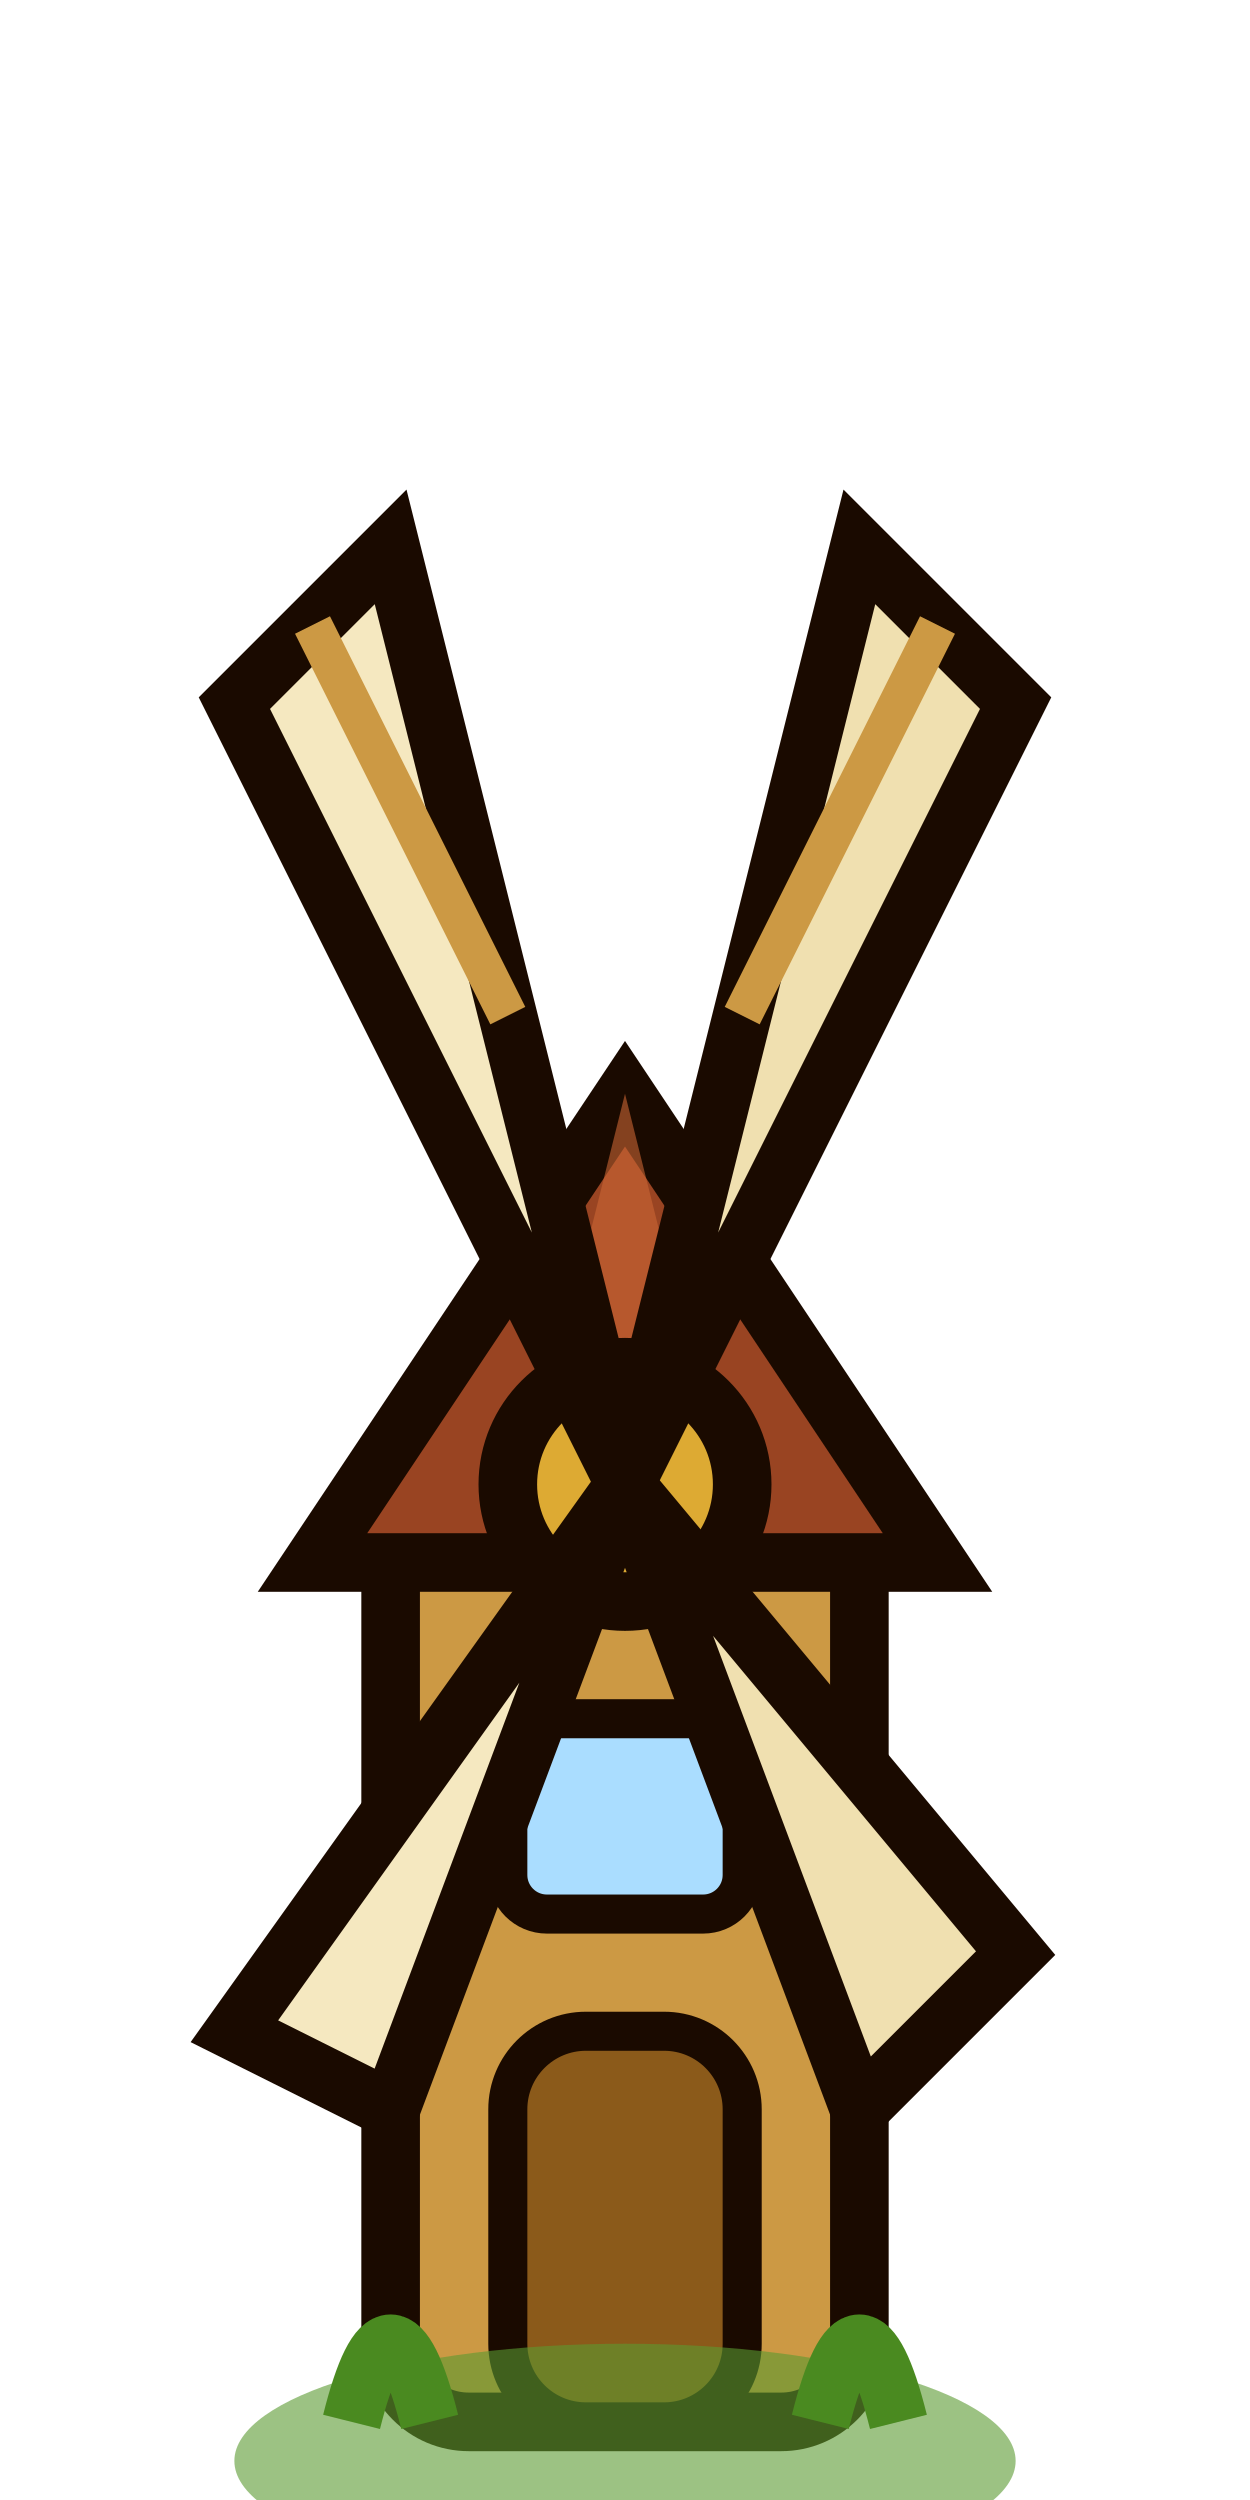
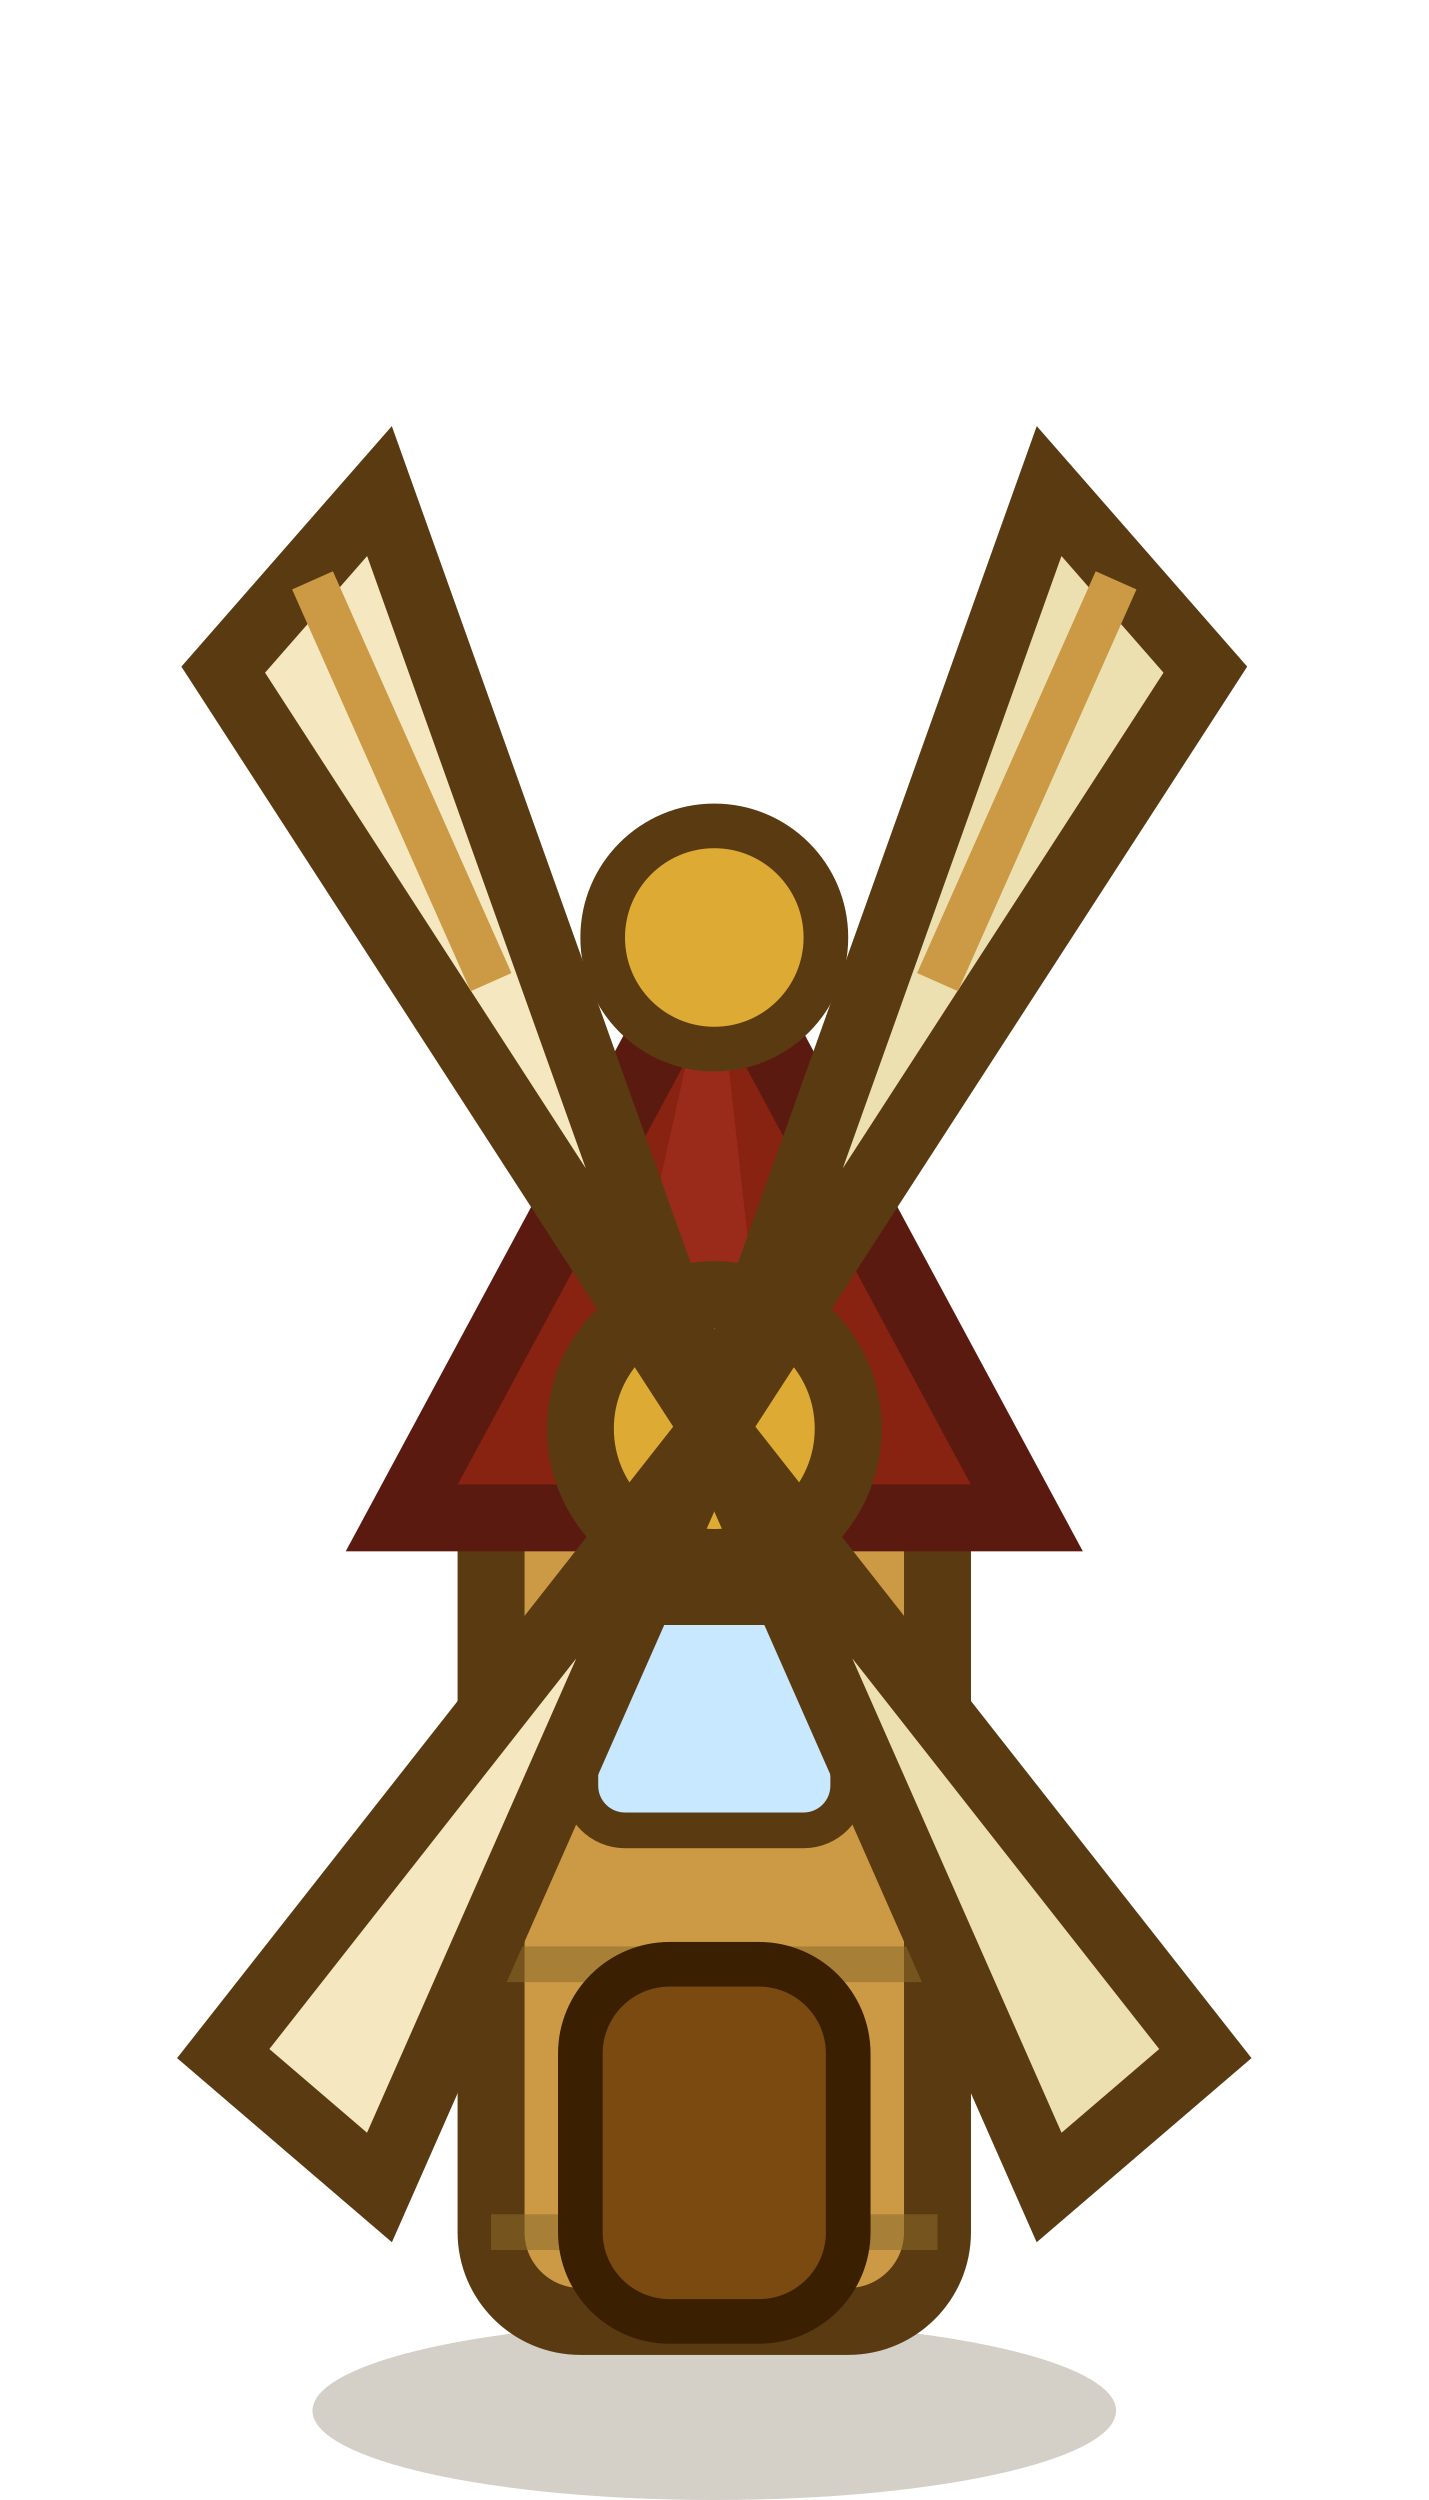
- <svg xmlns="http://www.w3.org/2000/svg" viewBox="0 0 32 64" width="32" height="64">
-   <rect x="10" y="38" width="12" height="24" rx="2" fill="#CC9944" stroke="#1A0A00" stroke-width="1.5" />
-   <trapezoid />
-   <rect x="13" y="52" width="6" height="10" rx="2" fill="#8B5A1A" stroke="#1A0A00" stroke-width="1" />
-   <rect x="13" y="44" width="6" height="5" rx="1" fill="#AADDFF" stroke="#1A0A00" stroke-width="1" />
-   <polygon points="16,28 8,40 24,40" fill="#994422" stroke="#1A0A00" stroke-width="1.5" />
-   <polygon points="16,28 14,36 18,36" fill="#CC6633" opacity="0.6" />
-   <circle cx="16" cy="38" r="3" fill="#DDAA33" stroke="#1A0A00" stroke-width="1.5" />
-   <polygon points="16,38 6,18 10,14 16,38" fill="#F5E8C0" stroke="#1A0A00" stroke-width="1.5" />
-   <line x1="13" y1="26" x2="8" y2="16" stroke="#CC9944" stroke-width="1" />
-   <polygon points="16,38 26,18 22,14 16,38" fill="#F0E0B0" stroke="#1A0A00" stroke-width="1.5" />
-   <line x1="19" y1="26" x2="24" y2="16" stroke="#CC9944" stroke-width="1" />
-   <polygon points="16,38 6,52 10,54 16,38" fill="#F5E8C0" stroke="#1A0A00" stroke-width="1.5" />
-   <polygon points="16,38 26,50 22,54 16,38" fill="#F0E0B0" stroke="#1A0A00" stroke-width="1.5" />
-   <ellipse cx="16" cy="63" rx="10" ry="3" fill="#5A9A30" opacity="0.6" />
-   <path d="M9 62 Q10 58 11 62" stroke="#4A8A20" stroke-width="1.5" fill="none" />
-   <path d="M21 62 Q22 58 23 62" stroke="#4A8A20" stroke-width="1.5" fill="none" />
+ <svg xmlns="http://www.w3.org/2000/svg" viewBox="0 0 32 56" width="32" height="56">
+   <ellipse cx="16" cy="54" rx="9" ry="2" fill="#3A2400" opacity="0.22" />
+   <rect x="11" y="32" width="10" height="20" rx="2" fill="#CC9944" stroke="#5A3A10" stroke-width="1.5" />
+   <line x1="11" y1="38" x2="21" y2="38" stroke="#8B6A2A" stroke-width="0.8" opacity="0.55" />
+   <line x1="11" y1="44" x2="21" y2="44" stroke="#8B6A2A" stroke-width="0.8" opacity="0.55" />
+   <line x1="11" y1="50" x2="21" y2="50" stroke="#8B6A2A" stroke-width="0.8" opacity="0.55" />
+   <rect x="13" y="44" width="6" height="8" rx="2" fill="#7A4A10" stroke="#3A2000" stroke-width="1" />
+   <rect x="13" y="36" width="6" height="5" rx="1" fill="#C8E8FF" stroke="#5A3A10" stroke-width="0.8" />
+   <polygon points="16,21 9,34 23,34" fill="#882211" stroke="#5A1A10" stroke-width="1.5" />
+   <polygon points="16,21 14,30 17,30" fill="#AA3322" opacity="0.55" />
+   <circle cx="16" cy="21" r="2.5" fill="#DDAA33" stroke="#5A3A10" stroke-width="1" />
+   <circle cx="16" cy="32" r="3" fill="#DDAA33" stroke="#5A3A10" stroke-width="1.5" />
+   <polygon points="16,32 5,15 8.5,11 16,32" fill="#F5E8C0" stroke="#5A3A10" stroke-width="1.5" />
+   <line x1="11" y1="22" x2="7" y2="13" stroke="#CC9944" stroke-width="1" />
+   <polygon points="16,32 27,15 23.5,11 16,32" fill="#EDE0B0" stroke="#5A3A10" stroke-width="1.5" />
+   <line x1="21" y1="22" x2="25" y2="13" stroke="#CC9944" stroke-width="1" />
+   <polygon points="16,32 5,46 8.5,49 16,32" fill="#F5E8C0" stroke="#5A3A10" stroke-width="1.5" />
+   <polygon points="16,32 27,46 23.5,49 16,32" fill="#EDE0B0" stroke="#5A3A10" stroke-width="1.5" />
</svg>
